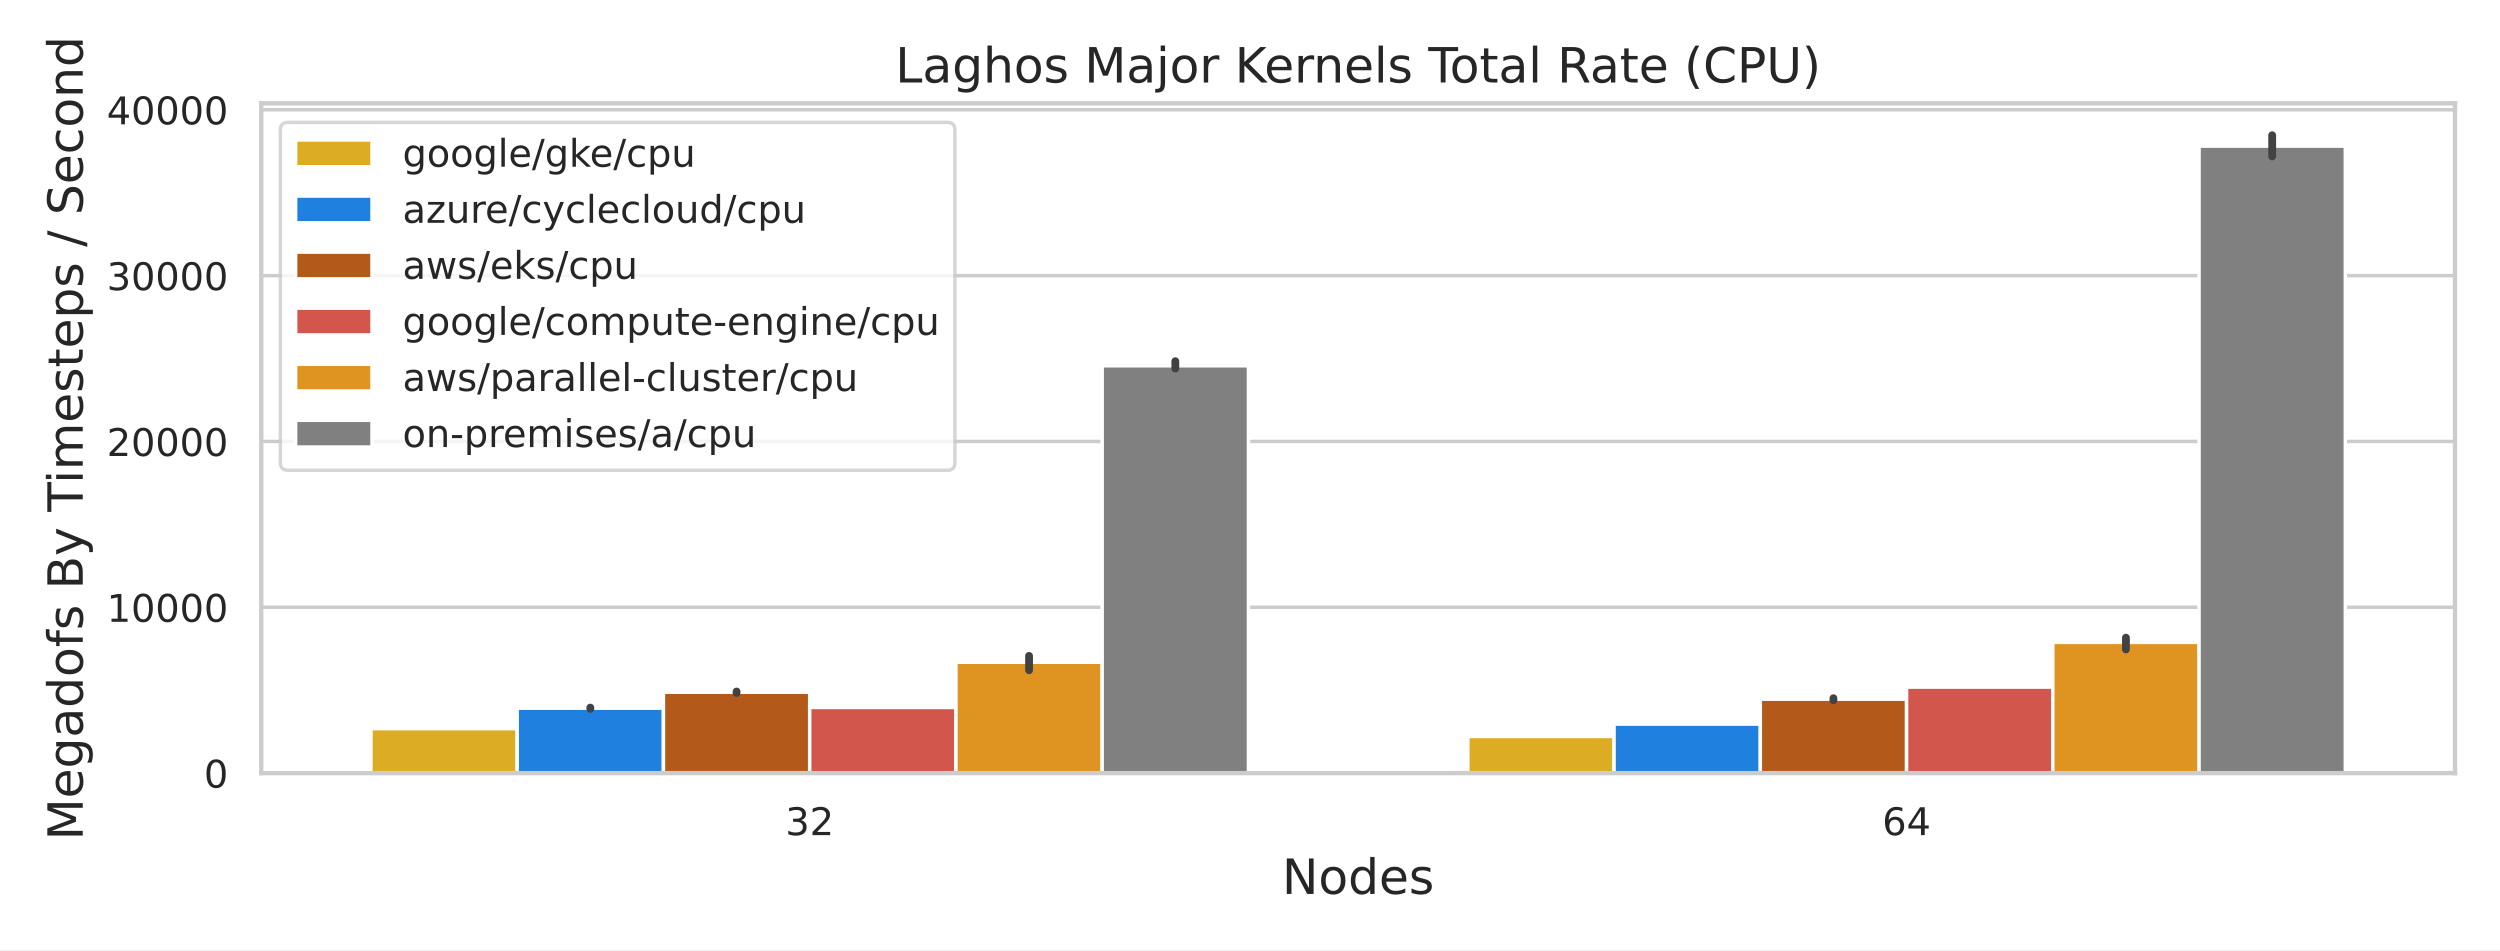
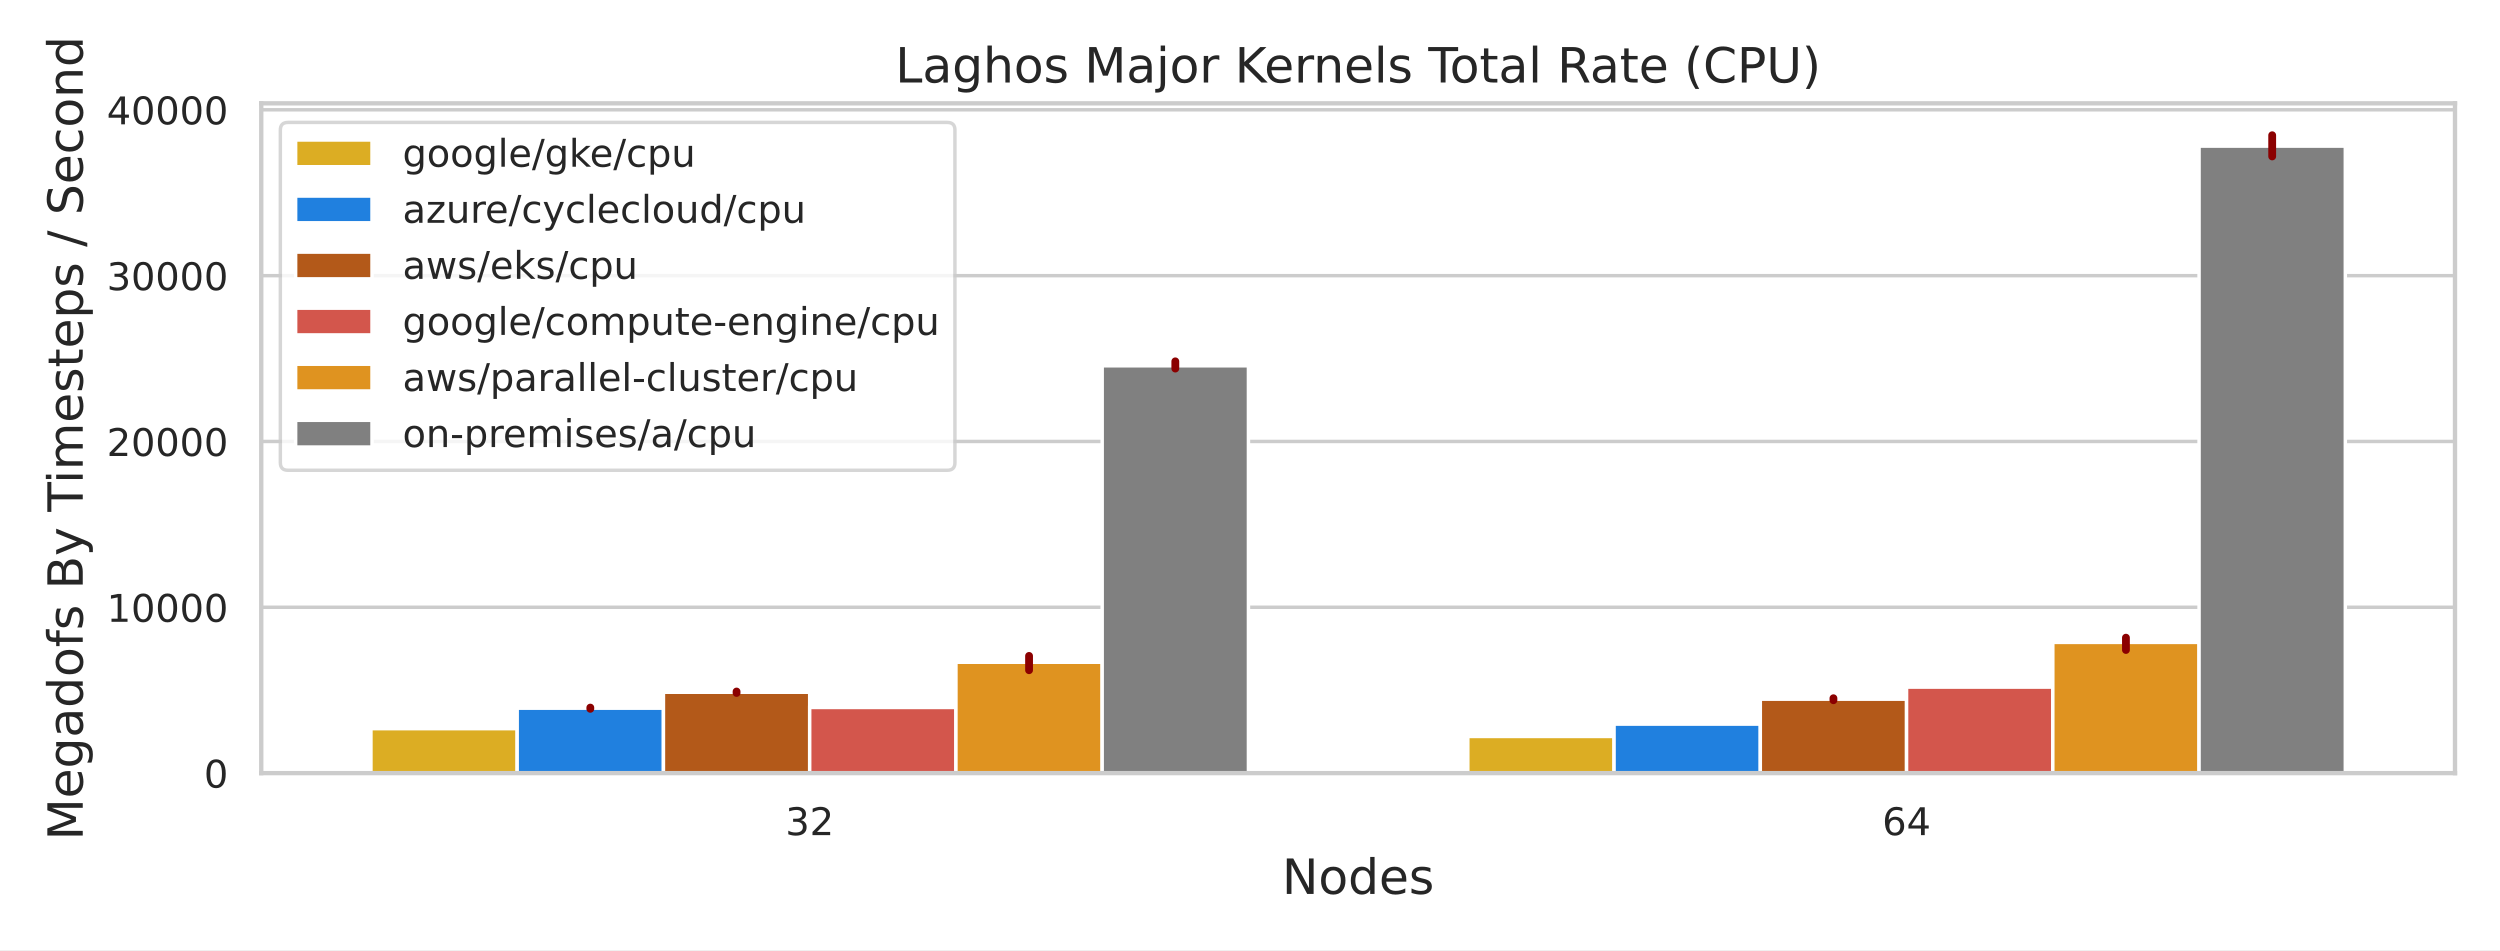
<svg xmlns="http://www.w3.org/2000/svg" xmlns:xlink="http://www.w3.org/1999/xlink" width="720pt" height="273.6pt" viewBox="0 0 720 273.6" version="1.1">
  <defs>
    <style type="text/css">*{stroke-linejoin: round; stroke-linecap: butt}</style>
  </defs>
  <g id="figure_1">
    <g id="patch_1">
      <path d="M 0 273.6  L 720 273.6  L 720 0  L 0 0  z " style="fill: #ffffff" />
    </g>
    <g id="axes_1">
      <g id="patch_2">
        <path d="M 75.24 222.66  L 707.04 222.66  L 707.04 29.76  L 75.24 29.76  z " style="fill: #ffffff" />
      </g>
      <g id="matplotlib.axis_1">
        <g id="xtick_1">
          <g id="text_1">
            <g style="fill: #262626" transform="translate(226.1912 240.5183) scale(0.11 -0.11)">
              <defs>
                <path id="DejaVuSans-33" d="M 2597 2516  Q 3050 2419 3304 2112  Q 3559 1806 3559 1356  Q 3559 666 3084 287  Q 2609 -91 1734 -91  Q 1441 -91 1130 -33  Q 819 25 488 141  L 488 750  Q 750 597 1062 519  Q 1375 441 1716 441  Q 2309 441 2620 675  Q 2931 909 2931 1356  Q 2931 1769 2642 2001  Q 2353 2234 1838 2234  L 1294 2234  L 1294 2753  L 1863 2753  Q 2328 2753 2575 2939  Q 2822 3125 2822 3475  Q 2822 3834 2567 4026  Q 2313 4219 1838 4219  Q 1578 4219 1281 4162  Q 984 4106 628 3988  L 628 4550  Q 988 4650 1302 4700  Q 1616 4750 1894 4750  Q 2613 4750 3031 4423  Q 3450 4097 3450 3541  Q 3450 3153 3228 2886  Q 3006 2619 2597 2516  z " transform="scale(0.015625)" />
                <path id="DejaVuSans-32" d="M 1228 531  L 3431 531  L 3431 0  L 469 0  L 469 531  Q 828 903 1448 1529  Q 2069 2156 2228 2338  Q 2531 2678 2651 2914  Q 2772 3150 2772 3378  Q 2772 3750 2511 3984  Q 2250 4219 1831 4219  Q 1534 4219 1204 4116  Q 875 4013 500 3803  L 500 4441  Q 881 4594 1212 4672  Q 1544 4750 1819 4750  Q 2544 4750 2975 4387  Q 3406 4025 3406 3419  Q 3406 3131 3298 2873  Q 3191 2616 2906 2266  Q 2828 2175 2409 1742  Q 1991 1309 1228 531  z " transform="scale(0.015625)" />
              </defs>
              <use xlink:href="#DejaVuSans-33" />
              <use xlink:href="#DejaVuSans-32" x="63.623" />
            </g>
          </g>
        </g>
        <g id="xtick_2">
          <g id="text_2">
            <g style="fill: #262626" transform="translate(542.0912 240.5183) scale(0.11 -0.11)">
              <defs>
                <path id="DejaVuSans-36" d="M 2113 2584  Q 1688 2584 1439 2293  Q 1191 2003 1191 1497  Q 1191 994 1439 701  Q 1688 409 2113 409  Q 2538 409 2786 701  Q 3034 994 3034 1497  Q 3034 2003 2786 2293  Q 2538 2584 2113 2584  z M 3366 4563  L 3366 3988  Q 3128 4100 2886 4159  Q 2644 4219 2406 4219  Q 1781 4219 1451 3797  Q 1122 3375 1075 2522  Q 1259 2794 1537 2939  Q 1816 3084 2150 3084  Q 2853 3084 3261 2657  Q 3669 2231 3669 1497  Q 3669 778 3244 343  Q 2819 -91 2113 -91  Q 1303 -91 875 529  Q 447 1150 447 2328  Q 447 3434 972 4092  Q 1497 4750 2381 4750  Q 2619 4750 2861 4703  Q 3103 4656 3366 4563  z " transform="scale(0.015625)" />
                <path id="DejaVuSans-34" d="M 2419 4116  L 825 1625  L 2419 1625  L 2419 4116  z M 2253 4666  L 3047 4666  L 3047 1625  L 3713 1625  L 3713 1100  L 3047 1100  L 3047 0  L 2419 0  L 2419 1100  L 313 1100  L 313 1709  L 2253 4666  z " transform="scale(0.015625)" />
              </defs>
              <use xlink:href="#DejaVuSans-36" />
              <use xlink:href="#DejaVuSans-34" x="63.623" />
            </g>
          </g>
        </g>
        <g id="text_3">
          <g style="fill: #262626" transform="translate(369.2223 257.4438) scale(0.14 -0.14)">
            <defs>
              <path id="DejaVuSans-4e" d="M 628 4666  L 1478 4666  L 3547 763  L 3547 4666  L 4159 4666  L 4159 0  L 3309 0  L 1241 3903  L 1241 0  L 628 0  L 628 4666  z " transform="scale(0.015625)" />
              <path id="DejaVuSans-6f" d="M 1959 3097  Q 1497 3097 1228 2736  Q 959 2375 959 1747  Q 959 1119 1226 758  Q 1494 397 1959 397  Q 2419 397 2687 759  Q 2956 1122 2956 1747  Q 2956 2369 2687 2733  Q 2419 3097 1959 3097  z M 1959 3584  Q 2709 3584 3137 3096  Q 3566 2609 3566 1747  Q 3566 888 3137 398  Q 2709 -91 1959 -91  Q 1206 -91 779 398  Q 353 888 353 1747  Q 353 2609 779 3096  Q 1206 3584 1959 3584  z " transform="scale(0.015625)" />
              <path id="DejaVuSans-64" d="M 2906 2969  L 2906 4863  L 3481 4863  L 3481 0  L 2906 0  L 2906 525  Q 2725 213 2448 61  Q 2172 -91 1784 -91  Q 1150 -91 751 415  Q 353 922 353 1747  Q 353 2572 751 3078  Q 1150 3584 1784 3584  Q 2172 3584 2448 3432  Q 2725 3281 2906 2969  z M 947 1747  Q 947 1113 1208 752  Q 1469 391 1925 391  Q 2381 391 2643 752  Q 2906 1113 2906 1747  Q 2906 2381 2643 2742  Q 2381 3103 1925 3103  Q 1469 3103 1208 2742  Q 947 2381 947 1747  z " transform="scale(0.015625)" />
              <path id="DejaVuSans-65" d="M 3597 1894  L 3597 1613  L 953 1613  Q 991 1019 1311 708  Q 1631 397 2203 397  Q 2534 397 2845 478  Q 3156 559 3463 722  L 3463 178  Q 3153 47 2828 -22  Q 2503 -91 2169 -91  Q 1331 -91 842 396  Q 353 884 353 1716  Q 353 2575 817 3079  Q 1281 3584 2069 3584  Q 2775 3584 3186 3129  Q 3597 2675 3597 1894  z M 3022 2063  Q 3016 2534 2758 2815  Q 2500 3097 2075 3097  Q 1594 3097 1305 2825  Q 1016 2553 972 2059  L 3022 2063  z " transform="scale(0.015625)" />
              <path id="DejaVuSans-73" d="M 2834 3397  L 2834 2853  Q 2591 2978 2328 3040  Q 2066 3103 1784 3103  Q 1356 3103 1142 2972  Q 928 2841 928 2578  Q 928 2378 1081 2264  Q 1234 2150 1697 2047  L 1894 2003  Q 2506 1872 2764 1633  Q 3022 1394 3022 966  Q 3022 478 2636 193  Q 2250 -91 1575 -91  Q 1294 -91 989 -36  Q 684 19 347 128  L 347 722  Q 666 556 975 473  Q 1284 391 1588 391  Q 1994 391 2212 530  Q 2431 669 2431 922  Q 2431 1156 2273 1281  Q 2116 1406 1581 1522  L 1381 1569  Q 847 1681 609 1914  Q 372 2147 372 2553  Q 372 3047 722 3315  Q 1072 3584 1716 3584  Q 2034 3584 2315 3537  Q 2597 3491 2834 3397  z " transform="scale(0.015625)" />
            </defs>
            <use xlink:href="#DejaVuSans-4e" />
            <use xlink:href="#DejaVuSans-6f" x="74.805" />
            <use xlink:href="#DejaVuSans-64" x="135.986" />
            <use xlink:href="#DejaVuSans-65" x="199.463" />
            <use xlink:href="#DejaVuSans-73" x="260.986" />
          </g>
        </g>
      </g>
      <g id="matplotlib.axis_2">
        <g id="ytick_1">
          <g id="line2d_1">
-             <path d="M 75.24 222.66  L 707.04 222.66  " clip-path="url(#p3def58c47e)" style="fill: none; stroke: #cccccc; stroke-linecap: round" />
+             <path d="M 75.24 222.66  L 707.04 222.66  " clip-path="url(#p966c168d35)" style="fill: none; stroke: #cccccc; stroke-linecap: round" />
          </g>
          <g id="text_4">
            <g style="fill: #262626" transform="translate(58.74125 226.8391) scale(0.11 -0.11)">
              <defs>
                <path id="DejaVuSans-30" d="M 2034 4250  Q 1547 4250 1301 3770  Q 1056 3291 1056 2328  Q 1056 1369 1301 889  Q 1547 409 2034 409  Q 2525 409 2770 889  Q 3016 1369 3016 2328  Q 3016 3291 2770 3770  Q 2525 4250 2034 4250  z M 2034 4750  Q 2819 4750 3233 4129  Q 3647 3509 3647 2328  Q 3647 1150 3233 529  Q 2819 -91 2034 -91  Q 1250 -91 836 529  Q 422 1150 422 2328  Q 422 3509 836 4129  Q 1250 4750 2034 4750  z " transform="scale(0.015625)" />
              </defs>
              <use xlink:href="#DejaVuSans-30" />
            </g>
          </g>
        </g>
        <g id="ytick_2">
          <g id="line2d_2">
-             <path d="M 75.24 174.902  L 707.04 174.902  " clip-path="url(#p3def58c47e)" style="fill: none; stroke: #cccccc; stroke-linecap: round" />
+             <path d="M 75.24 174.902  L 707.04 174.902  " clip-path="url(#p966c168d35)" style="fill: none; stroke: #cccccc; stroke-linecap: round" />
          </g>
          <g id="text_5">
            <g style="fill: #262626" transform="translate(30.74625 179.0811) scale(0.11 -0.11)">
              <defs>
                <path id="DejaVuSans-31" d="M 794 531  L 1825 531  L 1825 4091  L 703 3866  L 703 4441  L 1819 4666  L 2450 4666  L 2450 531  L 3481 531  L 3481 0  L 794 0  L 794 531  z " transform="scale(0.015625)" />
              </defs>
              <use xlink:href="#DejaVuSans-31" />
              <use xlink:href="#DejaVuSans-30" x="63.623" />
              <use xlink:href="#DejaVuSans-30" x="127.246" />
              <use xlink:href="#DejaVuSans-30" x="190.869" />
              <use xlink:href="#DejaVuSans-30" x="254.492" />
            </g>
          </g>
        </g>
        <g id="ytick_3">
          <g id="line2d_3">
-             <path d="M 75.24 127.144  L 707.04 127.144  " clip-path="url(#p3def58c47e)" style="fill: none; stroke: #cccccc; stroke-linecap: round" />
+             <path d="M 75.24 127.144  L 707.04 127.144  " clip-path="url(#p966c168d35)" style="fill: none; stroke: #cccccc; stroke-linecap: round" />
          </g>
          <g id="text_6">
            <g style="fill: #262626" transform="translate(30.74625 131.3231) scale(0.11 -0.11)">
              <use xlink:href="#DejaVuSans-32" />
              <use xlink:href="#DejaVuSans-30" x="63.623" />
              <use xlink:href="#DejaVuSans-30" x="127.246" />
              <use xlink:href="#DejaVuSans-30" x="190.869" />
              <use xlink:href="#DejaVuSans-30" x="254.492" />
            </g>
          </g>
        </g>
        <g id="ytick_4">
          <g id="line2d_4">
-             <path d="M 75.24 79.386  L 707.04 79.386  " clip-path="url(#p3def58c47e)" style="fill: none; stroke: #cccccc; stroke-linecap: round" />
+             <path d="M 75.24 79.386  L 707.04 79.386  " clip-path="url(#p966c168d35)" style="fill: none; stroke: #cccccc; stroke-linecap: round" />
          </g>
          <g id="text_7">
            <g style="fill: #262626" transform="translate(30.74625 83.56511) scale(0.11 -0.11)">
              <use xlink:href="#DejaVuSans-33" />
              <use xlink:href="#DejaVuSans-30" x="63.623" />
              <use xlink:href="#DejaVuSans-30" x="127.246" />
              <use xlink:href="#DejaVuSans-30" x="190.869" />
              <use xlink:href="#DejaVuSans-30" x="254.492" />
            </g>
          </g>
        </g>
        <g id="ytick_5">
          <g id="line2d_5">
-             <path d="M 75.24 31.628  L 707.04 31.628  " clip-path="url(#p3def58c47e)" style="fill: none; stroke: #cccccc; stroke-linecap: round" />
+             <path d="M 75.24 31.628  L 707.04 31.628  " clip-path="url(#p966c168d35)" style="fill: none; stroke: #cccccc; stroke-linecap: round" />
          </g>
          <g id="text_8">
            <g style="fill: #262626" transform="translate(30.74625 35.8071) scale(0.11 -0.11)">
              <use xlink:href="#DejaVuSans-34" />
              <use xlink:href="#DejaVuSans-30" x="63.623" />
              <use xlink:href="#DejaVuSans-30" x="127.246" />
              <use xlink:href="#DejaVuSans-30" x="190.869" />
              <use xlink:href="#DejaVuSans-30" x="254.492" />
            </g>
          </g>
        </g>
        <g id="text_9">
          <g style="fill: #262626" transform="translate(23.83469 242.0097) rotate(-90) scale(0.14 -0.14)">
            <defs>
              <path id="DejaVuSans-4d" d="M 628 4666  L 1569 4666  L 2759 1491  L 3956 4666  L 4897 4666  L 4897 0  L 4281 0  L 4281 4097  L 3078 897  L 2444 897  L 1241 4097  L 1241 0  L 628 0  L 628 4666  z " transform="scale(0.015625)" />
              <path id="DejaVuSans-67" d="M 2906 1791  Q 2906 2416 2648 2759  Q 2391 3103 1925 3103  Q 1463 3103 1205 2759  Q 947 2416 947 1791  Q 947 1169 1205 825  Q 1463 481 1925 481  Q 2391 481 2648 825  Q 2906 1169 2906 1791  z M 3481 434  Q 3481 -459 3084 -895  Q 2688 -1331 1869 -1331  Q 1566 -1331 1297 -1286  Q 1028 -1241 775 -1147  L 775 -588  Q 1028 -725 1275 -790  Q 1522 -856 1778 -856  Q 2344 -856 2625 -561  Q 2906 -266 2906 331  L 2906 616  Q 2728 306 2450 153  Q 2172 0 1784 0  Q 1141 0 747 490  Q 353 981 353 1791  Q 353 2603 747 3093  Q 1141 3584 1784 3584  Q 2172 3584 2450 3431  Q 2728 3278 2906 2969  L 2906 3500  L 3481 3500  L 3481 434  z " transform="scale(0.015625)" />
              <path id="DejaVuSans-61" d="M 2194 1759  Q 1497 1759 1228 1600  Q 959 1441 959 1056  Q 959 750 1161 570  Q 1363 391 1709 391  Q 2188 391 2477 730  Q 2766 1069 2766 1631  L 2766 1759  L 2194 1759  z M 3341 1997  L 3341 0  L 2766 0  L 2766 531  Q 2569 213 2275 61  Q 1981 -91 1556 -91  Q 1019 -91 701 211  Q 384 513 384 1019  Q 384 1609 779 1909  Q 1175 2209 1959 2209  L 2766 2209  L 2766 2266  Q 2766 2663 2505 2880  Q 2244 3097 1772 3097  Q 1472 3097 1187 3025  Q 903 2953 641 2809  L 641 3341  Q 956 3463 1253 3523  Q 1550 3584 1831 3584  Q 2591 3584 2966 3190  Q 3341 2797 3341 1997  z " transform="scale(0.015625)" />
              <path id="DejaVuSans-66" d="M 2375 4863  L 2375 4384  L 1825 4384  Q 1516 4384 1395 4259  Q 1275 4134 1275 3809  L 1275 3500  L 2222 3500  L 2222 3053  L 1275 3053  L 1275 0  L 697 0  L 697 3053  L 147 3053  L 147 3500  L 697 3500  L 697 3744  Q 697 4328 969 4595  Q 1241 4863 1831 4863  L 2375 4863  z " transform="scale(0.015625)" />
              <path id="DejaVuSans-20" transform="scale(0.015625)" />
              <path id="DejaVuSans-42" d="M 1259 2228  L 1259 519  L 2272 519  Q 2781 519 3026 730  Q 3272 941 3272 1375  Q 3272 1813 3026 2020  Q 2781 2228 2272 2228  L 1259 2228  z M 1259 4147  L 1259 2741  L 2194 2741  Q 2656 2741 2882 2914  Q 3109 3088 3109 3444  Q 3109 3797 2882 3972  Q 2656 4147 2194 4147  L 1259 4147  z M 628 4666  L 2241 4666  Q 2963 4666 3353 4366  Q 3744 4066 3744 3513  Q 3744 3084 3544 2831  Q 3344 2578 2956 2516  Q 3422 2416 3680 2098  Q 3938 1781 3938 1306  Q 3938 681 3513 340  Q 3088 0 2303 0  L 628 0  L 628 4666  z " transform="scale(0.015625)" />
              <path id="DejaVuSans-79" d="M 2059 -325  Q 1816 -950 1584 -1140  Q 1353 -1331 966 -1331  L 506 -1331  L 506 -850  L 844 -850  Q 1081 -850 1212 -737  Q 1344 -625 1503 -206  L 1606 56  L 191 3500  L 800 3500  L 1894 763  L 2988 3500  L 3597 3500  L 2059 -325  z " transform="scale(0.015625)" />
              <path id="DejaVuSans-54" d="M -19 4666  L 3928 4666  L 3928 4134  L 2272 4134  L 2272 0  L 1638 0  L 1638 4134  L -19 4134  L -19 4666  z " transform="scale(0.015625)" />
              <path id="DejaVuSans-69" d="M 603 3500  L 1178 3500  L 1178 0  L 603 0  L 603 3500  z M 603 4863  L 1178 4863  L 1178 4134  L 603 4134  L 603 4863  z " transform="scale(0.015625)" />
              <path id="DejaVuSans-6d" d="M 3328 2828  Q 3544 3216 3844 3400  Q 4144 3584 4550 3584  Q 5097 3584 5394 3201  Q 5691 2819 5691 2113  L 5691 0  L 5113 0  L 5113 2094  Q 5113 2597 4934 2840  Q 4756 3084 4391 3084  Q 3944 3084 3684 2787  Q 3425 2491 3425 1978  L 3425 0  L 2847 0  L 2847 2094  Q 2847 2600 2669 2842  Q 2491 3084 2119 3084  Q 1678 3084 1418 2786  Q 1159 2488 1159 1978  L 1159 0  L 581 0  L 581 3500  L 1159 3500  L 1159 2956  Q 1356 3278 1631 3431  Q 1906 3584 2284 3584  Q 2666 3584 2933 3390  Q 3200 3197 3328 2828  z " transform="scale(0.015625)" />
              <path id="DejaVuSans-74" d="M 1172 4494  L 1172 3500  L 2356 3500  L 2356 3053  L 1172 3053  L 1172 1153  Q 1172 725 1289 603  Q 1406 481 1766 481  L 2356 481  L 2356 0  L 1766 0  Q 1100 0 847 248  Q 594 497 594 1153  L 594 3053  L 172 3053  L 172 3500  L 594 3500  L 594 4494  L 1172 4494  z " transform="scale(0.015625)" />
              <path id="DejaVuSans-70" d="M 1159 525  L 1159 -1331  L 581 -1331  L 581 3500  L 1159 3500  L 1159 2969  Q 1341 3281 1617 3432  Q 1894 3584 2278 3584  Q 2916 3584 3314 3078  Q 3713 2572 3713 1747  Q 3713 922 3314 415  Q 2916 -91 2278 -91  Q 1894 -91 1617 61  Q 1341 213 1159 525  z M 3116 1747  Q 3116 2381 2855 2742  Q 2594 3103 2138 3103  Q 1681 3103 1420 2742  Q 1159 2381 1159 1747  Q 1159 1113 1420 752  Q 1681 391 2138 391  Q 2594 391 2855 752  Q 3116 1113 3116 1747  z " transform="scale(0.015625)" />
              <path id="DejaVuSans-2f" d="M 1625 4666  L 2156 4666  L 531 -594  L 0 -594  L 1625 4666  z " transform="scale(0.015625)" />
              <path id="DejaVuSans-53" d="M 3425 4513  L 3425 3897  Q 3066 4069 2747 4153  Q 2428 4238 2131 4238  Q 1616 4238 1336 4038  Q 1056 3838 1056 3469  Q 1056 3159 1242 3001  Q 1428 2844 1947 2747  L 2328 2669  Q 3034 2534 3370 2195  Q 3706 1856 3706 1288  Q 3706 609 3251 259  Q 2797 -91 1919 -91  Q 1588 -91 1214 -16  Q 841 59 441 206  L 441 856  Q 825 641 1194 531  Q 1563 422 1919 422  Q 2459 422 2753 634  Q 3047 847 3047 1241  Q 3047 1584 2836 1778  Q 2625 1972 2144 2069  L 1759 2144  Q 1053 2284 737 2584  Q 422 2884 422 3419  Q 422 4038 858 4394  Q 1294 4750 2059 4750  Q 2388 4750 2728 4690  Q 3069 4631 3425 4513  z " transform="scale(0.015625)" />
              <path id="DejaVuSans-63" d="M 3122 3366  L 3122 2828  Q 2878 2963 2633 3030  Q 2388 3097 2138 3097  Q 1578 3097 1268 2742  Q 959 2388 959 1747  Q 959 1106 1268 751  Q 1578 397 2138 397  Q 2388 397 2633 464  Q 2878 531 3122 666  L 3122 134  Q 2881 22 2623 -34  Q 2366 -91 2075 -91  Q 1284 -91 818 406  Q 353 903 353 1747  Q 353 2603 823 3093  Q 1294 3584 2113 3584  Q 2378 3584 2631 3529  Q 2884 3475 3122 3366  z " transform="scale(0.015625)" />
              <path id="DejaVuSans-6e" d="M 3513 2113  L 3513 0  L 2938 0  L 2938 2094  Q 2938 2591 2744 2837  Q 2550 3084 2163 3084  Q 1697 3084 1428 2787  Q 1159 2491 1159 1978  L 1159 0  L 581 0  L 581 3500  L 1159 3500  L 1159 2956  Q 1366 3272 1645 3428  Q 1925 3584 2291 3584  Q 2894 3584 3203 3211  Q 3513 2838 3513 2113  z " transform="scale(0.015625)" />
            </defs>
            <use xlink:href="#DejaVuSans-4d" />
            <use xlink:href="#DejaVuSans-65" x="86.279" />
            <use xlink:href="#DejaVuSans-67" x="147.803" />
            <use xlink:href="#DejaVuSans-61" x="211.279" />
            <use xlink:href="#DejaVuSans-64" x="272.559" />
            <use xlink:href="#DejaVuSans-6f" x="336.035" />
            <use xlink:href="#DejaVuSans-66" x="397.217" />
            <use xlink:href="#DejaVuSans-73" x="432.422" />
            <use xlink:href="#DejaVuSans-20" x="484.521" />
            <use xlink:href="#DejaVuSans-42" x="516.309" />
            <use xlink:href="#DejaVuSans-79" x="584.912" />
            <use xlink:href="#DejaVuSans-20" x="644.092" />
            <use xlink:href="#DejaVuSans-54" x="675.879" />
            <use xlink:href="#DejaVuSans-69" x="733.838" />
            <use xlink:href="#DejaVuSans-6d" x="761.621" />
            <use xlink:href="#DejaVuSans-65" x="859.033" />
            <use xlink:href="#DejaVuSans-73" x="920.557" />
            <use xlink:href="#DejaVuSans-74" x="972.656" />
            <use xlink:href="#DejaVuSans-65" x="1011.865" />
            <use xlink:href="#DejaVuSans-70" x="1073.389" />
            <use xlink:href="#DejaVuSans-73" x="1136.865" />
            <use xlink:href="#DejaVuSans-20" x="1188.965" />
            <use xlink:href="#DejaVuSans-2f" x="1220.752" />
            <use xlink:href="#DejaVuSans-20" x="1254.443" />
            <use xlink:href="#DejaVuSans-53" x="1286.23" />
            <use xlink:href="#DejaVuSans-65" x="1349.707" />
            <use xlink:href="#DejaVuSans-63" x="1411.23" />
            <use xlink:href="#DejaVuSans-6f" x="1466.211" />
            <use xlink:href="#DejaVuSans-6e" x="1527.393" />
            <use xlink:href="#DejaVuSans-64" x="1590.771" />
          </g>
        </g>
      </g>
      <g id="patch_3">
-         <path d="M 106.83 222.66  L 148.95 222.66  L 148.95 209.856  L 106.83 209.856  z " clip-path="url(#p3def58c47e)" style="fill: #dcad23; stroke: #ffffff; stroke-linejoin: miter" />
+         <path d="M 106.83 222.66  L 148.95 222.66  L 148.95 209.856  L 106.83 209.856  z " clip-path="url(#p966c168d35)" style="fill: #dcad23; stroke: #ffffff; stroke-linejoin: miter" />
      </g>
      <g id="patch_4">
-         <path d="M 422.73 222.66  L 464.85 222.66  L 464.85 212.102  L 422.73 212.102  z " clip-path="url(#p3def58c47e)" style="fill: #dcad23; stroke: #ffffff; stroke-linejoin: miter" />
+         <path d="M 422.73 222.66  L 464.85 222.66  L 464.85 212.102  L 422.73 212.102  z " clip-path="url(#p966c168d35)" style="fill: #dcad23; stroke: #ffffff; stroke-linejoin: miter" />
      </g>
      <g id="patch_5">
-         <path d="M 148.95 222.66  L 191.07 222.66  L 191.07 203.965  L 148.95 203.965  z " clip-path="url(#p3def58c47e)" style="fill: #2080df; stroke: #ffffff; stroke-linejoin: miter" />
+         <path d="M 148.95 222.66  L 191.07 222.66  L 191.07 203.965  L 148.95 203.965  z " clip-path="url(#p966c168d35)" style="fill: #2080df; stroke: #ffffff; stroke-linejoin: miter" />
      </g>
      <g id="patch_6">
-         <path d="M 464.85 222.66  L 506.97 222.66  L 506.97 208.544  L 464.85 208.544  z " clip-path="url(#p3def58c47e)" style="fill: #2080df; stroke: #ffffff; stroke-linejoin: miter" />
+         <path d="M 464.85 222.66  L 506.97 222.66  L 506.97 208.544  L 464.85 208.544  z " clip-path="url(#p966c168d35)" style="fill: #2080df; stroke: #ffffff; stroke-linejoin: miter" />
      </g>
      <g id="patch_7">
-         <path d="M 191.07 222.66  L 233.19 222.66  L 233.19 199.367  L 191.07 199.367  z " clip-path="url(#p3def58c47e)" style="fill: #b35919; stroke: #ffffff; stroke-linejoin: miter" />
+         <path d="M 191.07 222.66  L 233.19 222.66  L 233.19 199.367  L 191.07 199.367  z " clip-path="url(#p966c168d35)" style="fill: #b35919; stroke: #ffffff; stroke-linejoin: miter" />
      </g>
      <g id="patch_8">
-         <path d="M 506.97 222.66  L 549.09 222.66  L 549.09 201.378  L 506.97 201.378  z " clip-path="url(#p3def58c47e)" style="fill: #b35919; stroke: #ffffff; stroke-linejoin: miter" />
+         <path d="M 506.97 222.66  L 549.09 222.66  L 549.09 201.378  L 506.97 201.378  z " clip-path="url(#p966c168d35)" style="fill: #b35919; stroke: #ffffff; stroke-linejoin: miter" />
      </g>
      <g id="patch_9">
-         <path d="M 233.19 222.66  L 275.31 222.66  L 275.31 203.747  L 233.19 203.747  z " clip-path="url(#p3def58c47e)" style="fill: #d3564c; stroke: #ffffff; stroke-linejoin: miter" />
+         <path d="M 233.19 222.66  L 275.31 222.66  L 275.31 203.747  L 233.19 203.747  z " clip-path="url(#p966c168d35)" style="fill: #d3564c; stroke: #ffffff; stroke-linejoin: miter" />
      </g>
      <g id="patch_10">
-         <path d="M 549.09 222.66  L 591.21 222.66  L 591.21 197.899  L 549.09 197.899  z " clip-path="url(#p3def58c47e)" style="fill: #d3564c; stroke: #ffffff; stroke-linejoin: miter" />
+         <path d="M 549.09 222.66  L 591.21 222.66  L 591.21 197.899  L 549.09 197.899  z " clip-path="url(#p966c168d35)" style="fill: #d3564c; stroke: #ffffff; stroke-linejoin: miter" />
      </g>
      <g id="patch_11">
-         <path d="M 275.31 222.66  L 317.43 222.66  L 317.43 190.732  L 275.31 190.732  z " clip-path="url(#p3def58c47e)" style="fill: #df9320; stroke: #ffffff; stroke-linejoin: miter" />
+         <path d="M 275.31 222.66  L 317.43 222.66  L 317.43 190.732  L 275.31 190.732  z " clip-path="url(#p966c168d35)" style="fill: #df9320; stroke: #ffffff; stroke-linejoin: miter" />
      </g>
      <g id="patch_12">
-         <path d="M 591.21 222.66  L 633.33 222.66  L 633.33 185.003  L 591.21 185.003  z " clip-path="url(#p3def58c47e)" style="fill: #df9320; stroke: #ffffff; stroke-linejoin: miter" />
+         <path d="M 591.21 222.66  L 633.33 222.66  L 633.33 185.003  L 591.21 185.003  z " clip-path="url(#p966c168d35)" style="fill: #df9320; stroke: #ffffff; stroke-linejoin: miter" />
      </g>
      <g id="patch_13">
-         <path d="M 317.43 222.66  L 359.55 222.66  L 359.55 105.359  L 317.43 105.359  z " clip-path="url(#p3def58c47e)" style="fill: #808080; stroke: #ffffff; stroke-linejoin: miter" />
+         <path d="M 317.43 222.66  L 359.55 222.66  L 359.55 105.359  L 317.43 105.359  z " clip-path="url(#p966c168d35)" style="fill: #808080; stroke: #ffffff; stroke-linejoin: miter" />
      </g>
      <g id="patch_14">
-         <path d="M 633.33 222.66  L 675.45 222.66  L 675.45 42.092  L 633.33 42.092  z " clip-path="url(#p3def58c47e)" style="fill: #808080; stroke: #ffffff; stroke-linejoin: miter" />
+         <path d="M 633.33 222.66  L 675.45 222.66  L 675.45 42.092  L 633.33 42.092  z " clip-path="url(#p966c168d35)" style="fill: #808080; stroke: #ffffff; stroke-linejoin: miter" />
      </g>
      <g id="patch_15">
-         <path d="M 233.19 222.66  L 233.19 222.66  L 233.19 222.66  L 233.19 222.66  z " clip-path="url(#p3def58c47e)" style="fill: #dcad23; stroke: #ffffff; stroke-linejoin: miter" />
+         <path d="M 233.19 222.66  L 233.19 222.66  L 233.19 222.66  L 233.19 222.66  z " clip-path="url(#p966c168d35)" style="fill: #dcad23; stroke: #ffffff; stroke-linejoin: miter" />
      </g>
      <g id="patch_16">
-         <path d="M 233.19 222.66  L 233.19 222.66  L 233.19 222.66  L 233.19 222.66  z " clip-path="url(#p3def58c47e)" style="fill: #2080df; stroke: #ffffff; stroke-linejoin: miter" />
+         <path d="M 233.19 222.66  L 233.19 222.66  L 233.19 222.66  L 233.19 222.66  z " clip-path="url(#p966c168d35)" style="fill: #2080df; stroke: #ffffff; stroke-linejoin: miter" />
      </g>
      <g id="patch_17">
-         <path d="M 233.19 222.66  L 233.19 222.66  L 233.19 222.66  L 233.19 222.66  z " clip-path="url(#p3def58c47e)" style="fill: #b35919; stroke: #ffffff; stroke-linejoin: miter" />
+         <path d="M 233.19 222.66  L 233.19 222.66  L 233.19 222.66  L 233.19 222.66  z " clip-path="url(#p966c168d35)" style="fill: #b35919; stroke: #ffffff; stroke-linejoin: miter" />
      </g>
      <g id="patch_18">
-         <path d="M 233.19 222.66  L 233.19 222.66  L 233.19 222.66  L 233.19 222.66  z " clip-path="url(#p3def58c47e)" style="fill: #d3564c; stroke: #ffffff; stroke-linejoin: miter" />
+         <path d="M 233.19 222.66  L 233.19 222.66  L 233.19 222.66  L 233.19 222.66  z " clip-path="url(#p966c168d35)" style="fill: #d3564c; stroke: #ffffff; stroke-linejoin: miter" />
      </g>
      <g id="patch_19">
-         <path d="M 233.19 222.66  L 233.19 222.66  L 233.19 222.66  L 233.19 222.66  z " clip-path="url(#p3def58c47e)" style="fill: #df9320; stroke: #ffffff; stroke-linejoin: miter" />
+         <path d="M 233.19 222.66  L 233.19 222.66  L 233.19 222.66  L 233.19 222.66  z " clip-path="url(#p966c168d35)" style="fill: #df9320; stroke: #ffffff; stroke-linejoin: miter" />
      </g>
      <g id="patch_20">
-         <path d="M 233.19 222.66  L 233.19 222.66  L 233.19 222.66  L 233.19 222.66  z " clip-path="url(#p3def58c47e)" style="fill: #808080; stroke: #ffffff; stroke-linejoin: miter" />
+         <path d="M 233.19 222.66  L 233.19 222.66  L 233.19 222.66  L 233.19 222.66  z " clip-path="url(#p966c168d35)" style="fill: #808080; stroke: #ffffff; stroke-linejoin: miter" />
      </g>
      <g id="line2d_6">
-         <path clip-path="url(#p3def58c47e)" style="fill: none; stroke: #424242; stroke-width: 2.25; stroke-linecap: round" />
+         <path clip-path="url(#p966c168d35)" style="fill: none; stroke: #8b0000; stroke-width: 2.25; stroke-linecap: round" />
      </g>
      <g id="line2d_7">
-         <path clip-path="url(#p3def58c47e)" style="fill: none; stroke: #424242; stroke-width: 2.25; stroke-linecap: round" />
+         <path clip-path="url(#p966c168d35)" style="fill: none; stroke: #8b0000; stroke-width: 2.25; stroke-linecap: round" />
      </g>
      <g id="line2d_8">
-         <path d="M 170.01 204.143  L 170.01 203.787  " clip-path="url(#p3def58c47e)" style="fill: none; stroke: #424242; stroke-width: 2.25; stroke-linecap: round" />
+         <path d="M 170.01 204.143  L 170.01 203.787  " clip-path="url(#p966c168d35)" style="fill: none; stroke: #8b0000; stroke-width: 2.25; stroke-linecap: round" />
      </g>
      <g id="line2d_9">
-         <path clip-path="url(#p3def58c47e)" style="fill: none; stroke: #424242; stroke-width: 2.25; stroke-linecap: round" />
+         <path clip-path="url(#p966c168d35)" style="fill: none; stroke: #8b0000; stroke-width: 2.25; stroke-linecap: round" />
      </g>
      <g id="line2d_10">
-         <path d="M 212.13 199.577  L 212.13 199.157  " clip-path="url(#p3def58c47e)" style="fill: none; stroke: #424242; stroke-width: 2.25; stroke-linecap: round" />
+         <path d="M 212.13 199.577  L 212.13 199.157  " clip-path="url(#p966c168d35)" style="fill: none; stroke: #8b0000; stroke-width: 2.25; stroke-linecap: round" />
      </g>
      <g id="line2d_11">
-         <path d="M 528.03 201.667  L 528.03 201.09  " clip-path="url(#p3def58c47e)" style="fill: none; stroke: #424242; stroke-width: 2.25; stroke-linecap: round" />
+         <path d="M 528.03 201.667  L 528.03 201.09  " clip-path="url(#p966c168d35)" style="fill: none; stroke: #8b0000; stroke-width: 2.25; stroke-linecap: round" />
      </g>
      <g id="line2d_12">
-         <path clip-path="url(#p3def58c47e)" style="fill: none; stroke: #424242; stroke-width: 2.25; stroke-linecap: round" />
+         <path clip-path="url(#p966c168d35)" style="fill: none; stroke: #8b0000; stroke-width: 2.25; stroke-linecap: round" />
      </g>
      <g id="line2d_13">
-         <path clip-path="url(#p3def58c47e)" style="fill: none; stroke: #424242; stroke-width: 2.25; stroke-linecap: round" />
+         <path clip-path="url(#p966c168d35)" style="fill: none; stroke: #8b0000; stroke-width: 2.25; stroke-linecap: round" />
      </g>
      <g id="line2d_14">
-         <path d="M 296.37 193.023  L 296.37 188.901  " clip-path="url(#p3def58c47e)" style="fill: none; stroke: #424242; stroke-width: 2.25; stroke-linecap: round" />
+         <path d="M 296.37 193.023  L 296.37 188.901  " clip-path="url(#p966c168d35)" style="fill: none; stroke: #8b0000; stroke-width: 2.25; stroke-linecap: round" />
      </g>
      <g id="line2d_15">
-         <path d="M 612.27 187.038  L 612.27 183.649  " clip-path="url(#p3def58c47e)" style="fill: none; stroke: #424242; stroke-width: 2.25; stroke-linecap: round" />
+         <path d="M 612.27 187.196  L 612.27 183.649  " clip-path="url(#p966c168d35)" style="fill: none; stroke: #8b0000; stroke-width: 2.25; stroke-linecap: round" />
      </g>
      <g id="line2d_16">
-         <path d="M 338.49 106.148  L 338.49 104.022  " clip-path="url(#p3def58c47e)" style="fill: none; stroke: #424242; stroke-width: 2.25; stroke-linecap: round" />
+         <path d="M 338.49 106.148  L 338.49 104.066  " clip-path="url(#p966c168d35)" style="fill: none; stroke: #8b0000; stroke-width: 2.25; stroke-linecap: round" />
      </g>
      <g id="line2d_17">
-         <path d="M 654.39 45.05  L 654.39 38.946  " clip-path="url(#p3def58c47e)" style="fill: none; stroke: #424242; stroke-width: 2.25; stroke-linecap: round" />
+         <path d="M 654.39 45.054  L 654.39 38.946  " clip-path="url(#p966c168d35)" style="fill: none; stroke: #8b0000; stroke-width: 2.25; stroke-linecap: round" />
      </g>
      <g id="patch_21">
        <path d="M 75.24 222.66  L 75.24 29.76  " style="fill: none; stroke: #cccccc; stroke-width: 1.25; stroke-linejoin: miter; stroke-linecap: square" />
      </g>
      <g id="patch_22">
        <path d="M 707.04 222.66  L 707.04 29.76  " style="fill: none; stroke: #cccccc; stroke-width: 1.25; stroke-linejoin: miter; stroke-linecap: square" />
      </g>
      <g id="patch_23">
        <path d="M 75.24 222.66  L 707.04 222.66  " style="fill: none; stroke: #cccccc; stroke-width: 1.25; stroke-linejoin: miter; stroke-linecap: square" />
      </g>
      <g id="patch_24">
        <path d="M 75.24 29.76  L 707.04 29.76  " style="fill: none; stroke: #cccccc; stroke-width: 1.25; stroke-linejoin: miter; stroke-linecap: square" />
      </g>
      <g id="text_10">
        <g style="fill: #262626" transform="translate(257.8556 23.76) scale(0.14 -0.14)">
          <defs>
            <path id="DejaVuSans-4c" d="M 628 4666  L 1259 4666  L 1259 531  L 3531 531  L 3531 0  L 628 0  L 628 4666  z " transform="scale(0.015625)" />
            <path id="DejaVuSans-68" d="M 3513 2113  L 3513 0  L 2938 0  L 2938 2094  Q 2938 2591 2744 2837  Q 2550 3084 2163 3084  Q 1697 3084 1428 2787  Q 1159 2491 1159 1978  L 1159 0  L 581 0  L 581 4863  L 1159 4863  L 1159 2956  Q 1366 3272 1645 3428  Q 1925 3584 2291 3584  Q 2894 3584 3203 3211  Q 3513 2838 3513 2113  z " transform="scale(0.015625)" />
            <path id="DejaVuSans-6a" d="M 603 3500  L 1178 3500  L 1178 -63  Q 1178 -731 923 -1031  Q 669 -1331 103 -1331  L -116 -1331  L -116 -844  L 38 -844  Q 366 -844 484 -692  Q 603 -541 603 -63  L 603 3500  z M 603 4863  L 1178 4863  L 1178 4134  L 603 4134  L 603 4863  z " transform="scale(0.015625)" />
            <path id="DejaVuSans-72" d="M 2631 2963  Q 2534 3019 2420 3045  Q 2306 3072 2169 3072  Q 1681 3072 1420 2755  Q 1159 2438 1159 1844  L 1159 0  L 581 0  L 581 3500  L 1159 3500  L 1159 2956  Q 1341 3275 1631 3429  Q 1922 3584 2338 3584  Q 2397 3584 2469 3576  Q 2541 3569 2628 3553  L 2631 2963  z " transform="scale(0.015625)" />
            <path id="DejaVuSans-4b" d="M 628 4666  L 1259 4666  L 1259 2694  L 3353 4666  L 4166 4666  L 1850 2491  L 4331 0  L 3500 0  L 1259 2247  L 1259 0  L 628 0  L 628 4666  z " transform="scale(0.015625)" />
            <path id="DejaVuSans-6c" d="M 603 4863  L 1178 4863  L 1178 0  L 603 0  L 603 4863  z " transform="scale(0.015625)" />
            <path id="DejaVuSans-52" d="M 2841 2188  Q 3044 2119 3236 1894  Q 3428 1669 3622 1275  L 4263 0  L 3584 0  L 2988 1197  Q 2756 1666 2539 1819  Q 2322 1972 1947 1972  L 1259 1972  L 1259 0  L 628 0  L 628 4666  L 2053 4666  Q 2853 4666 3247 4331  Q 3641 3997 3641 3322  Q 3641 2881 3436 2590  Q 3231 2300 2841 2188  z M 1259 4147  L 1259 2491  L 2053 2491  Q 2509 2491 2742 2702  Q 2975 2913 2975 3322  Q 2975 3731 2742 3939  Q 2509 4147 2053 4147  L 1259 4147  z " transform="scale(0.015625)" />
            <path id="DejaVuSans-28" d="M 1984 4856  Q 1566 4138 1362 3434  Q 1159 2731 1159 2009  Q 1159 1288 1364 580  Q 1569 -128 1984 -844  L 1484 -844  Q 1016 -109 783 600  Q 550 1309 550 2009  Q 550 2706 781 3412  Q 1013 4119 1484 4856  L 1984 4856  z " transform="scale(0.015625)" />
            <path id="DejaVuSans-43" d="M 4122 4306  L 4122 3641  Q 3803 3938 3442 4084  Q 3081 4231 2675 4231  Q 1875 4231 1450 3742  Q 1025 3253 1025 2328  Q 1025 1406 1450 917  Q 1875 428 2675 428  Q 3081 428 3442 575  Q 3803 722 4122 1019  L 4122 359  Q 3791 134 3420 21  Q 3050 -91 2638 -91  Q 1578 -91 968 557  Q 359 1206 359 2328  Q 359 3453 968 4101  Q 1578 4750 2638 4750  Q 3056 4750 3426 4639  Q 3797 4528 4122 4306  z " transform="scale(0.015625)" />
            <path id="DejaVuSans-50" d="M 1259 4147  L 1259 2394  L 2053 2394  Q 2494 2394 2734 2622  Q 2975 2850 2975 3272  Q 2975 3691 2734 3919  Q 2494 4147 2053 4147  L 1259 4147  z M 628 4666  L 2053 4666  Q 2838 4666 3239 4311  Q 3641 3956 3641 3272  Q 3641 2581 3239 2228  Q 2838 1875 2053 1875  L 1259 1875  L 1259 0  L 628 0  L 628 4666  z " transform="scale(0.015625)" />
            <path id="DejaVuSans-55" d="M 556 4666  L 1191 4666  L 1191 1831  Q 1191 1081 1462 751  Q 1734 422 2344 422  Q 2950 422 3222 751  Q 3494 1081 3494 1831  L 3494 4666  L 4128 4666  L 4128 1753  Q 4128 841 3676 375  Q 3225 -91 2344 -91  Q 1459 -91 1007 375  Q 556 841 556 1753  L 556 4666  z " transform="scale(0.015625)" />
            <path id="DejaVuSans-29" d="M 513 4856  L 1013 4856  Q 1481 4119 1714 3412  Q 1947 2706 1947 2009  Q 1947 1309 1714 600  Q 1481 -109 1013 -844  L 513 -844  Q 928 -128 1133 580  Q 1338 1288 1338 2009  Q 1338 2731 1133 3434  Q 928 4138 513 4856  z " transform="scale(0.015625)" />
          </defs>
          <use xlink:href="#DejaVuSans-4c" />
          <use xlink:href="#DejaVuSans-61" x="55.713" />
          <use xlink:href="#DejaVuSans-67" x="116.992" />
          <use xlink:href="#DejaVuSans-68" x="180.469" />
          <use xlink:href="#DejaVuSans-6f" x="243.848" />
          <use xlink:href="#DejaVuSans-73" x="305.029" />
          <use xlink:href="#DejaVuSans-20" x="357.129" />
          <use xlink:href="#DejaVuSans-4d" x="388.916" />
          <use xlink:href="#DejaVuSans-61" x="475.195" />
          <use xlink:href="#DejaVuSans-6a" x="536.475" />
          <use xlink:href="#DejaVuSans-6f" x="564.258" />
          <use xlink:href="#DejaVuSans-72" x="625.439" />
          <use xlink:href="#DejaVuSans-20" x="666.553" />
          <use xlink:href="#DejaVuSans-4b" x="698.34" />
          <use xlink:href="#DejaVuSans-65" x="758.916" />
          <use xlink:href="#DejaVuSans-72" x="820.439" />
          <use xlink:href="#DejaVuSans-6e" x="859.803" />
          <use xlink:href="#DejaVuSans-65" x="923.182" />
          <use xlink:href="#DejaVuSans-6c" x="984.705" />
          <use xlink:href="#DejaVuSans-73" x="1012.488" />
          <use xlink:href="#DejaVuSans-20" x="1064.588" />
          <use xlink:href="#DejaVuSans-54" x="1096.375" />
          <use xlink:href="#DejaVuSans-6f" x="1140.459" />
          <use xlink:href="#DejaVuSans-74" x="1201.641" />
          <use xlink:href="#DejaVuSans-61" x="1240.85" />
          <use xlink:href="#DejaVuSans-6c" x="1302.129" />
          <use xlink:href="#DejaVuSans-20" x="1329.912" />
          <use xlink:href="#DejaVuSans-52" x="1361.699" />
          <use xlink:href="#DejaVuSans-61" x="1428.932" />
          <use xlink:href="#DejaVuSans-74" x="1490.211" />
          <use xlink:href="#DejaVuSans-65" x="1529.42" />
          <use xlink:href="#DejaVuSans-20" x="1590.943" />
          <use xlink:href="#DejaVuSans-28" x="1622.73" />
          <use xlink:href="#DejaVuSans-43" x="1661.744" />
          <use xlink:href="#DejaVuSans-50" x="1731.568" />
          <use xlink:href="#DejaVuSans-55" x="1791.871" />
          <use xlink:href="#DejaVuSans-29" x="1865.064" />
        </g>
      </g>
      <g id="legend_1">
        <g id="patch_25">
          <path d="M 82.94 135.436  L 272.822 135.436  Q 275.022 135.436 275.022 133.236  L 275.022 37.46  Q 275.022 35.26 272.822 35.26  L 82.94 35.26  Q 80.74 35.26 80.74 37.46  L 80.74 133.236  Q 80.74 135.436 82.94 135.436  z " style="fill: #ffffff; opacity: 0.8; stroke: #cccccc; stroke-linejoin: miter" />
        </g>
        <g id="patch_26">
          <path d="M 85.14 48.018  L 107.14 48.018  L 107.14 40.318  L 85.14 40.318  z " style="fill: #dcad23; stroke: #ffffff; stroke-linejoin: miter" />
        </g>
        <g id="text_11">
          <g style="fill: #262626" transform="translate(115.94 48.01828) scale(0.11 -0.11)">
            <defs>
              <path id="DejaVuSans-6b" d="M 581 4863  L 1159 4863  L 1159 1991  L 2875 3500  L 3609 3500  L 1753 1863  L 3688 0  L 2938 0  L 1159 1709  L 1159 0  L 581 0  L 581 4863  z " transform="scale(0.015625)" />
              <path id="DejaVuSans-75" d="M 544 1381  L 544 3500  L 1119 3500  L 1119 1403  Q 1119 906 1312 657  Q 1506 409 1894 409  Q 2359 409 2629 706  Q 2900 1003 2900 1516  L 2900 3500  L 3475 3500  L 3475 0  L 2900 0  L 2900 538  Q 2691 219 2414 64  Q 2138 -91 1772 -91  Q 1169 -91 856 284  Q 544 659 544 1381  z M 1991 3584  L 1991 3584  z " transform="scale(0.015625)" />
            </defs>
            <use xlink:href="#DejaVuSans-67" />
            <use xlink:href="#DejaVuSans-6f" x="63.477" />
            <use xlink:href="#DejaVuSans-6f" x="124.658" />
            <use xlink:href="#DejaVuSans-67" x="185.84" />
            <use xlink:href="#DejaVuSans-6c" x="249.316" />
            <use xlink:href="#DejaVuSans-65" x="277.1" />
            <use xlink:href="#DejaVuSans-2f" x="338.623" />
            <use xlink:href="#DejaVuSans-67" x="372.314" />
            <use xlink:href="#DejaVuSans-6b" x="435.791" />
            <use xlink:href="#DejaVuSans-65" x="490.076" />
            <use xlink:href="#DejaVuSans-2f" x="551.6" />
            <use xlink:href="#DejaVuSans-63" x="585.291" />
            <use xlink:href="#DejaVuSans-70" x="640.271" />
            <use xlink:href="#DejaVuSans-75" x="703.748" />
          </g>
        </g>
        <g id="patch_27">
          <path d="M 85.14 64.164  L 107.14 64.164  L 107.14 56.464  L 85.14 56.464  z " style="fill: #2080df; stroke: #ffffff; stroke-linejoin: miter" />
        </g>
        <g id="text_12">
          <g style="fill: #262626" transform="translate(115.94 64.16422) scale(0.11 -0.11)">
            <defs>
              <path id="DejaVuSans-7a" d="M 353 3500  L 3084 3500  L 3084 2975  L 922 459  L 3084 459  L 3084 0  L 275 0  L 275 525  L 2438 3041  L 353 3041  L 353 3500  z " transform="scale(0.015625)" />
            </defs>
            <use xlink:href="#DejaVuSans-61" />
            <use xlink:href="#DejaVuSans-7a" x="61.279" />
            <use xlink:href="#DejaVuSans-75" x="113.77" />
            <use xlink:href="#DejaVuSans-72" x="177.148" />
            <use xlink:href="#DejaVuSans-65" x="216.012" />
            <use xlink:href="#DejaVuSans-2f" x="277.535" />
            <use xlink:href="#DejaVuSans-63" x="311.227" />
            <use xlink:href="#DejaVuSans-79" x="366.207" />
            <use xlink:href="#DejaVuSans-63" x="425.387" />
            <use xlink:href="#DejaVuSans-6c" x="480.367" />
            <use xlink:href="#DejaVuSans-65" x="508.15" />
            <use xlink:href="#DejaVuSans-63" x="569.674" />
            <use xlink:href="#DejaVuSans-6c" x="624.654" />
            <use xlink:href="#DejaVuSans-6f" x="652.438" />
            <use xlink:href="#DejaVuSans-75" x="713.619" />
            <use xlink:href="#DejaVuSans-64" x="776.998" />
            <use xlink:href="#DejaVuSans-2f" x="840.475" />
            <use xlink:href="#DejaVuSans-63" x="874.166" />
            <use xlink:href="#DejaVuSans-70" x="929.146" />
            <use xlink:href="#DejaVuSans-75" x="992.623" />
          </g>
        </g>
        <g id="patch_28">
          <path d="M 85.14 80.31  L 107.14 80.31  L 107.14 72.61  L 85.14 72.61  z " style="fill: #b35919; stroke: #ffffff; stroke-linejoin: miter" />
        </g>
        <g id="text_13">
          <g style="fill: #262626" transform="translate(115.94 80.31016) scale(0.11 -0.11)">
            <defs>
              <path id="DejaVuSans-77" d="M 269 3500  L 844 3500  L 1563 769  L 2278 3500  L 2956 3500  L 3675 769  L 4391 3500  L 4966 3500  L 4050 0  L 3372 0  L 2619 2869  L 1863 0  L 1184 0  L 269 3500  z " transform="scale(0.015625)" />
            </defs>
            <use xlink:href="#DejaVuSans-61" />
            <use xlink:href="#DejaVuSans-77" x="61.279" />
            <use xlink:href="#DejaVuSans-73" x="143.066" />
            <use xlink:href="#DejaVuSans-2f" x="195.166" />
            <use xlink:href="#DejaVuSans-65" x="228.857" />
            <use xlink:href="#DejaVuSans-6b" x="290.381" />
            <use xlink:href="#DejaVuSans-73" x="348.291" />
            <use xlink:href="#DejaVuSans-2f" x="400.391" />
            <use xlink:href="#DejaVuSans-63" x="434.082" />
            <use xlink:href="#DejaVuSans-70" x="489.062" />
            <use xlink:href="#DejaVuSans-75" x="552.539" />
          </g>
        </g>
        <g id="patch_29">
          <path d="M 85.14 96.456  L 107.14 96.456  L 107.14 88.756  L 85.14 88.756  z " style="fill: #d3564c; stroke: #ffffff; stroke-linejoin: miter" />
        </g>
        <g id="text_14">
          <g style="fill: #262626" transform="translate(115.94 96.45609) scale(0.11 -0.11)">
            <defs>
              <path id="DejaVuSans-2d" d="M 313 2009  L 1997 2009  L 1997 1497  L 313 1497  L 313 2009  z " transform="scale(0.015625)" />
            </defs>
            <use xlink:href="#DejaVuSans-67" />
            <use xlink:href="#DejaVuSans-6f" x="63.477" />
            <use xlink:href="#DejaVuSans-6f" x="124.658" />
            <use xlink:href="#DejaVuSans-67" x="185.84" />
            <use xlink:href="#DejaVuSans-6c" x="249.316" />
            <use xlink:href="#DejaVuSans-65" x="277.1" />
            <use xlink:href="#DejaVuSans-2f" x="338.623" />
            <use xlink:href="#DejaVuSans-63" x="372.314" />
            <use xlink:href="#DejaVuSans-6f" x="427.295" />
            <use xlink:href="#DejaVuSans-6d" x="488.477" />
            <use xlink:href="#DejaVuSans-70" x="585.889" />
            <use xlink:href="#DejaVuSans-75" x="649.365" />
            <use xlink:href="#DejaVuSans-74" x="712.744" />
            <use xlink:href="#DejaVuSans-65" x="751.953" />
            <use xlink:href="#DejaVuSans-2d" x="813.477" />
            <use xlink:href="#DejaVuSans-65" x="849.561" />
            <use xlink:href="#DejaVuSans-6e" x="911.084" />
            <use xlink:href="#DejaVuSans-67" x="974.463" />
            <use xlink:href="#DejaVuSans-69" x="1037.939" />
            <use xlink:href="#DejaVuSans-6e" x="1065.723" />
            <use xlink:href="#DejaVuSans-65" x="1129.102" />
            <use xlink:href="#DejaVuSans-2f" x="1190.625" />
            <use xlink:href="#DejaVuSans-63" x="1224.316" />
            <use xlink:href="#DejaVuSans-70" x="1279.297" />
            <use xlink:href="#DejaVuSans-75" x="1342.773" />
          </g>
        </g>
        <g id="patch_30">
          <path d="M 85.14 112.602  L 107.14 112.602  L 107.14 104.902  L 85.14 104.902  z " style="fill: #df9320; stroke: #ffffff; stroke-linejoin: miter" />
        </g>
        <g id="text_15">
          <g style="fill: #262626" transform="translate(115.94 112.602) scale(0.11 -0.11)">
            <use xlink:href="#DejaVuSans-61" />
            <use xlink:href="#DejaVuSans-77" x="61.279" />
            <use xlink:href="#DejaVuSans-73" x="143.066" />
            <use xlink:href="#DejaVuSans-2f" x="195.166" />
            <use xlink:href="#DejaVuSans-70" x="228.857" />
            <use xlink:href="#DejaVuSans-61" x="292.334" />
            <use xlink:href="#DejaVuSans-72" x="353.613" />
            <use xlink:href="#DejaVuSans-61" x="394.727" />
            <use xlink:href="#DejaVuSans-6c" x="456.006" />
            <use xlink:href="#DejaVuSans-6c" x="483.789" />
            <use xlink:href="#DejaVuSans-65" x="511.572" />
            <use xlink:href="#DejaVuSans-6c" x="573.096" />
            <use xlink:href="#DejaVuSans-2d" x="600.879" />
            <use xlink:href="#DejaVuSans-63" x="636.963" />
            <use xlink:href="#DejaVuSans-6c" x="691.943" />
            <use xlink:href="#DejaVuSans-75" x="719.727" />
            <use xlink:href="#DejaVuSans-73" x="783.105" />
            <use xlink:href="#DejaVuSans-74" x="835.205" />
            <use xlink:href="#DejaVuSans-65" x="874.414" />
            <use xlink:href="#DejaVuSans-72" x="935.938" />
            <use xlink:href="#DejaVuSans-2f" x="977.051" />
            <use xlink:href="#DejaVuSans-63" x="1010.742" />
            <use xlink:href="#DejaVuSans-70" x="1065.723" />
            <use xlink:href="#DejaVuSans-75" x="1129.199" />
          </g>
        </g>
        <g id="patch_31">
          <path d="M 85.14 128.748  L 107.14 128.748  L 107.14 121.048  L 85.14 121.048  z " style="fill: #808080; stroke: #ffffff; stroke-linejoin: miter" />
        </g>
        <g id="text_16">
          <g style="fill: #262626" transform="translate(115.94 128.748) scale(0.11 -0.11)">
            <use xlink:href="#DejaVuSans-6f" />
            <use xlink:href="#DejaVuSans-6e" x="61.182" />
            <use xlink:href="#DejaVuSans-2d" x="124.561" />
            <use xlink:href="#DejaVuSans-70" x="160.645" />
            <use xlink:href="#DejaVuSans-72" x="224.121" />
            <use xlink:href="#DejaVuSans-65" x="262.984" />
            <use xlink:href="#DejaVuSans-6d" x="324.508" />
            <use xlink:href="#DejaVuSans-69" x="421.92" />
            <use xlink:href="#DejaVuSans-73" x="449.703" />
            <use xlink:href="#DejaVuSans-65" x="501.803" />
            <use xlink:href="#DejaVuSans-73" x="563.326" />
            <use xlink:href="#DejaVuSans-2f" x="615.426" />
            <use xlink:href="#DejaVuSans-61" x="649.117" />
            <use xlink:href="#DejaVuSans-2f" x="710.396" />
            <use xlink:href="#DejaVuSans-63" x="744.088" />
            <use xlink:href="#DejaVuSans-70" x="799.068" />
            <use xlink:href="#DejaVuSans-75" x="862.545" />
          </g>
        </g>
      </g>
    </g>
  </g>
  <defs>
-     <clipPath id="p3def58c47e">
+     <clipPath id="p966c168d35">
      <rect x="75.24" y="29.76" width="631.8" height="192.9" />
    </clipPath>
  </defs>
</svg>
